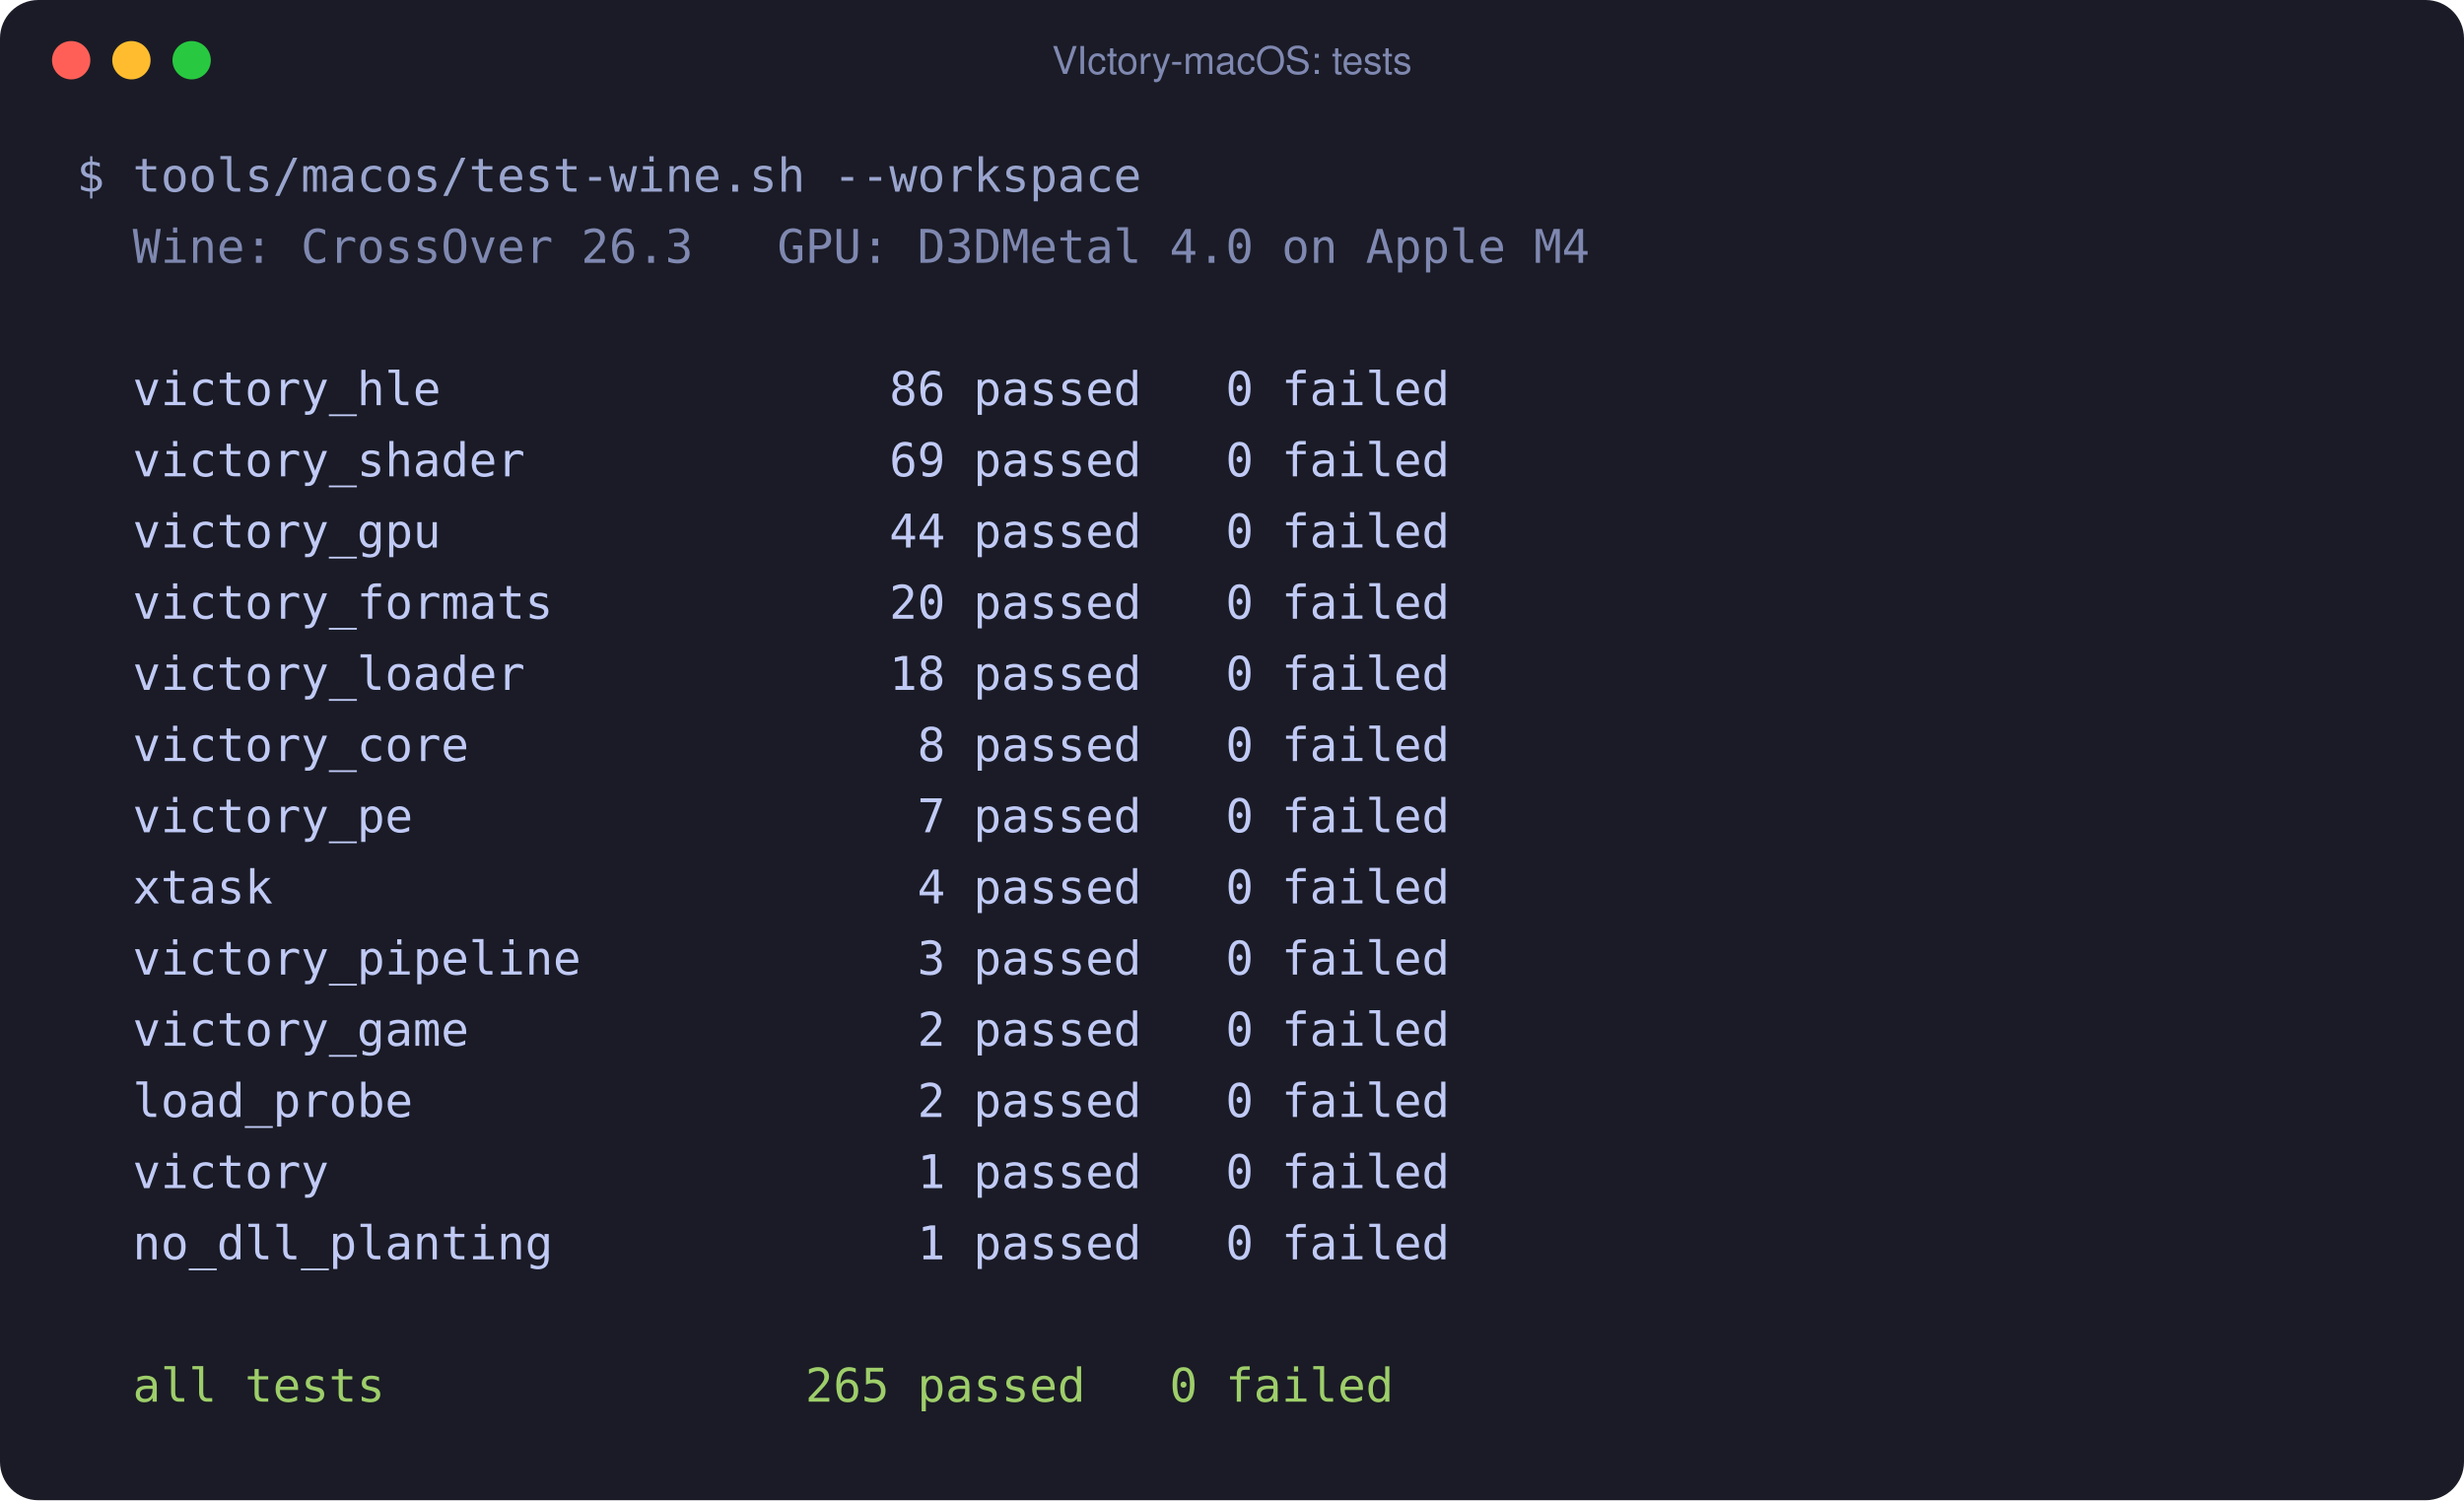
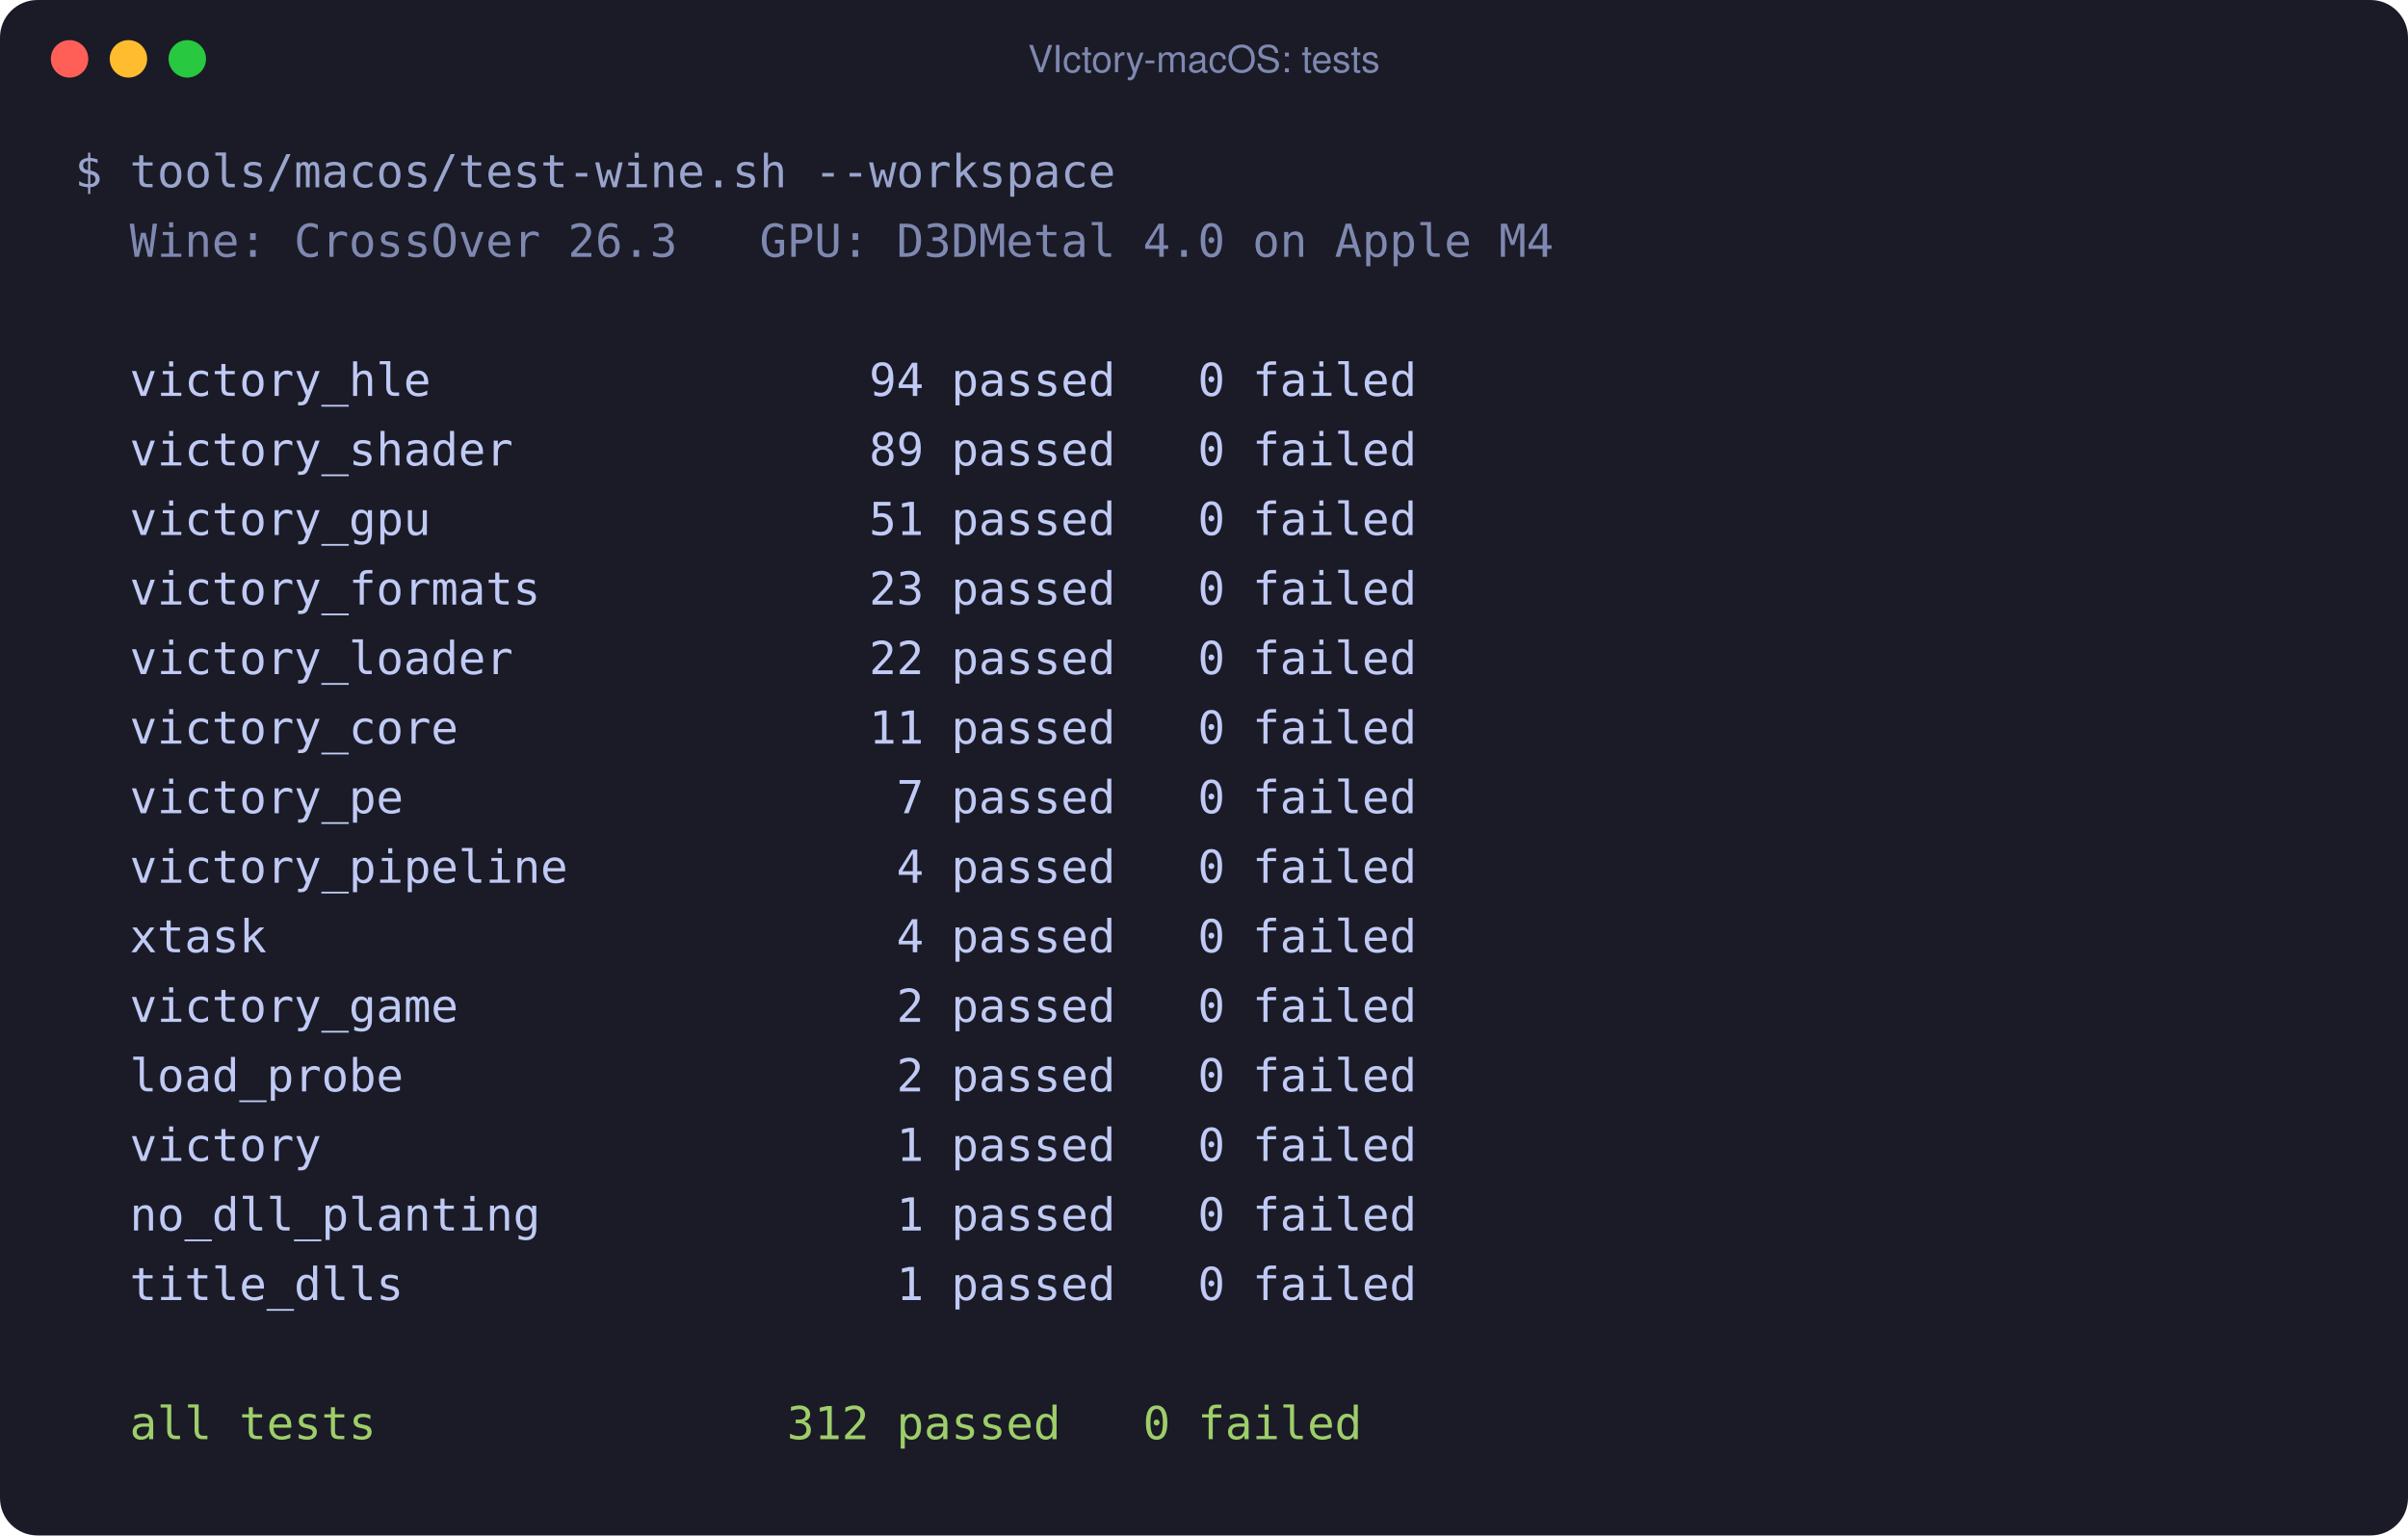
- <svg xmlns="http://www.w3.org/2000/svg" width="900" height="548" viewBox="0 0 900 548" role="img" aria-label="Terminal output: VIctory test suite under Wine with D3DMetal on an Apple M4, 265 passed and 0 failed">
-   <rect width="900" height="548" rx="14" fill="#1a1b26" />
+ <svg xmlns="http://www.w3.org/2000/svg" width="900" height="574" viewBox="0 0 900 574" role="img" aria-label="Terminal output: VIctory test suite under Wine with D3DMetal on an Apple M4, 312 passed and 0 failed">
+   <rect width="900" height="574" rx="14" fill="#1a1b26" />
  <circle cx="26" cy="22" r="7" fill="#ff5f57" />
  <circle cx="48" cy="22" r="7" fill="#febc2e" />
  <circle cx="70" cy="22" r="7" fill="#28c840" />
  <text x="450.0" y="27" text-anchor="middle" font-family="-apple-system, Helvetica, Arial, sans-serif" font-size="14" fill="#7f88b0">VIctory-macOS: tests</text>
  <text x="28" y="70" font-family="Menlo, Consolas, monospace" font-size="17" fill="#9aa5ce" xml:space="preserve">$ tools/macos/test-wine.sh --workspace</text>
  <text x="28" y="96" font-family="Menlo, Consolas, monospace" font-size="17" fill="#7f88b0" xml:space="preserve">  Wine: CrossOver 26.3   GPU: D3DMetal 4.0 on Apple M4</text>
-   <text x="28" y="148" font-family="Menlo, Consolas, monospace" font-size="17" fill="#c0caf5" xml:space="preserve">  victory_hle                86 passed   0 failed</text>
-   <text x="28" y="174" font-family="Menlo, Consolas, monospace" font-size="17" fill="#c0caf5" xml:space="preserve">  victory_shader             69 passed   0 failed</text>
-   <text x="28" y="200" font-family="Menlo, Consolas, monospace" font-size="17" fill="#c0caf5" xml:space="preserve">  victory_gpu                44 passed   0 failed</text>
-   <text x="28" y="226" font-family="Menlo, Consolas, monospace" font-size="17" fill="#c0caf5" xml:space="preserve">  victory_formats            20 passed   0 failed</text>
-   <text x="28" y="252" font-family="Menlo, Consolas, monospace" font-size="17" fill="#c0caf5" xml:space="preserve">  victory_loader             18 passed   0 failed</text>
-   <text x="28" y="278" font-family="Menlo, Consolas, monospace" font-size="17" fill="#c0caf5" xml:space="preserve">  victory_core                8 passed   0 failed</text>
+   <text x="28" y="148" font-family="Menlo, Consolas, monospace" font-size="17" fill="#c0caf5" xml:space="preserve">  victory_hle                94 passed   0 failed</text>
+   <text x="28" y="174" font-family="Menlo, Consolas, monospace" font-size="17" fill="#c0caf5" xml:space="preserve">  victory_shader             89 passed   0 failed</text>
+   <text x="28" y="200" font-family="Menlo, Consolas, monospace" font-size="17" fill="#c0caf5" xml:space="preserve">  victory_gpu                51 passed   0 failed</text>
+   <text x="28" y="226" font-family="Menlo, Consolas, monospace" font-size="17" fill="#c0caf5" xml:space="preserve">  victory_formats            23 passed   0 failed</text>
+   <text x="28" y="252" font-family="Menlo, Consolas, monospace" font-size="17" fill="#c0caf5" xml:space="preserve">  victory_loader             22 passed   0 failed</text>
+   <text x="28" y="278" font-family="Menlo, Consolas, monospace" font-size="17" fill="#c0caf5" xml:space="preserve">  victory_core               11 passed   0 failed</text>
  <text x="28" y="304" font-family="Menlo, Consolas, monospace" font-size="17" fill="#c0caf5" xml:space="preserve">  victory_pe                  7 passed   0 failed</text>
-   <text x="28" y="330" font-family="Menlo, Consolas, monospace" font-size="17" fill="#c0caf5" xml:space="preserve">  xtask                       4 passed   0 failed</text>
-   <text x="28" y="356" font-family="Menlo, Consolas, monospace" font-size="17" fill="#c0caf5" xml:space="preserve">  victory_pipeline            3 passed   0 failed</text>
+   <text x="28" y="330" font-family="Menlo, Consolas, monospace" font-size="17" fill="#c0caf5" xml:space="preserve">  victory_pipeline            4 passed   0 failed</text>
+   <text x="28" y="356" font-family="Menlo, Consolas, monospace" font-size="17" fill="#c0caf5" xml:space="preserve">  xtask                       4 passed   0 failed</text>
  <text x="28" y="382" font-family="Menlo, Consolas, monospace" font-size="17" fill="#c0caf5" xml:space="preserve">  victory_game                2 passed   0 failed</text>
  <text x="28" y="408" font-family="Menlo, Consolas, monospace" font-size="17" fill="#c0caf5" xml:space="preserve">  load_probe                  2 passed   0 failed</text>
  <text x="28" y="434" font-family="Menlo, Consolas, monospace" font-size="17" fill="#c0caf5" xml:space="preserve">  victory                     1 passed   0 failed</text>
  <text x="28" y="460" font-family="Menlo, Consolas, monospace" font-size="17" fill="#c0caf5" xml:space="preserve">  no_dll_planting             1 passed   0 failed</text>
-   <text x="28" y="512" font-family="Menlo, Consolas, monospace" font-size="17" fill="#9ece6a" xml:space="preserve">  all tests               265 passed   0 failed</text>
+   <text x="28" y="486" font-family="Menlo, Consolas, monospace" font-size="17" fill="#c0caf5" xml:space="preserve">  title_dlls                  1 passed   0 failed</text>
+   <text x="28" y="538" font-family="Menlo, Consolas, monospace" font-size="17" fill="#9ece6a" xml:space="preserve">  all tests               312 passed   0 failed</text>
</svg>
